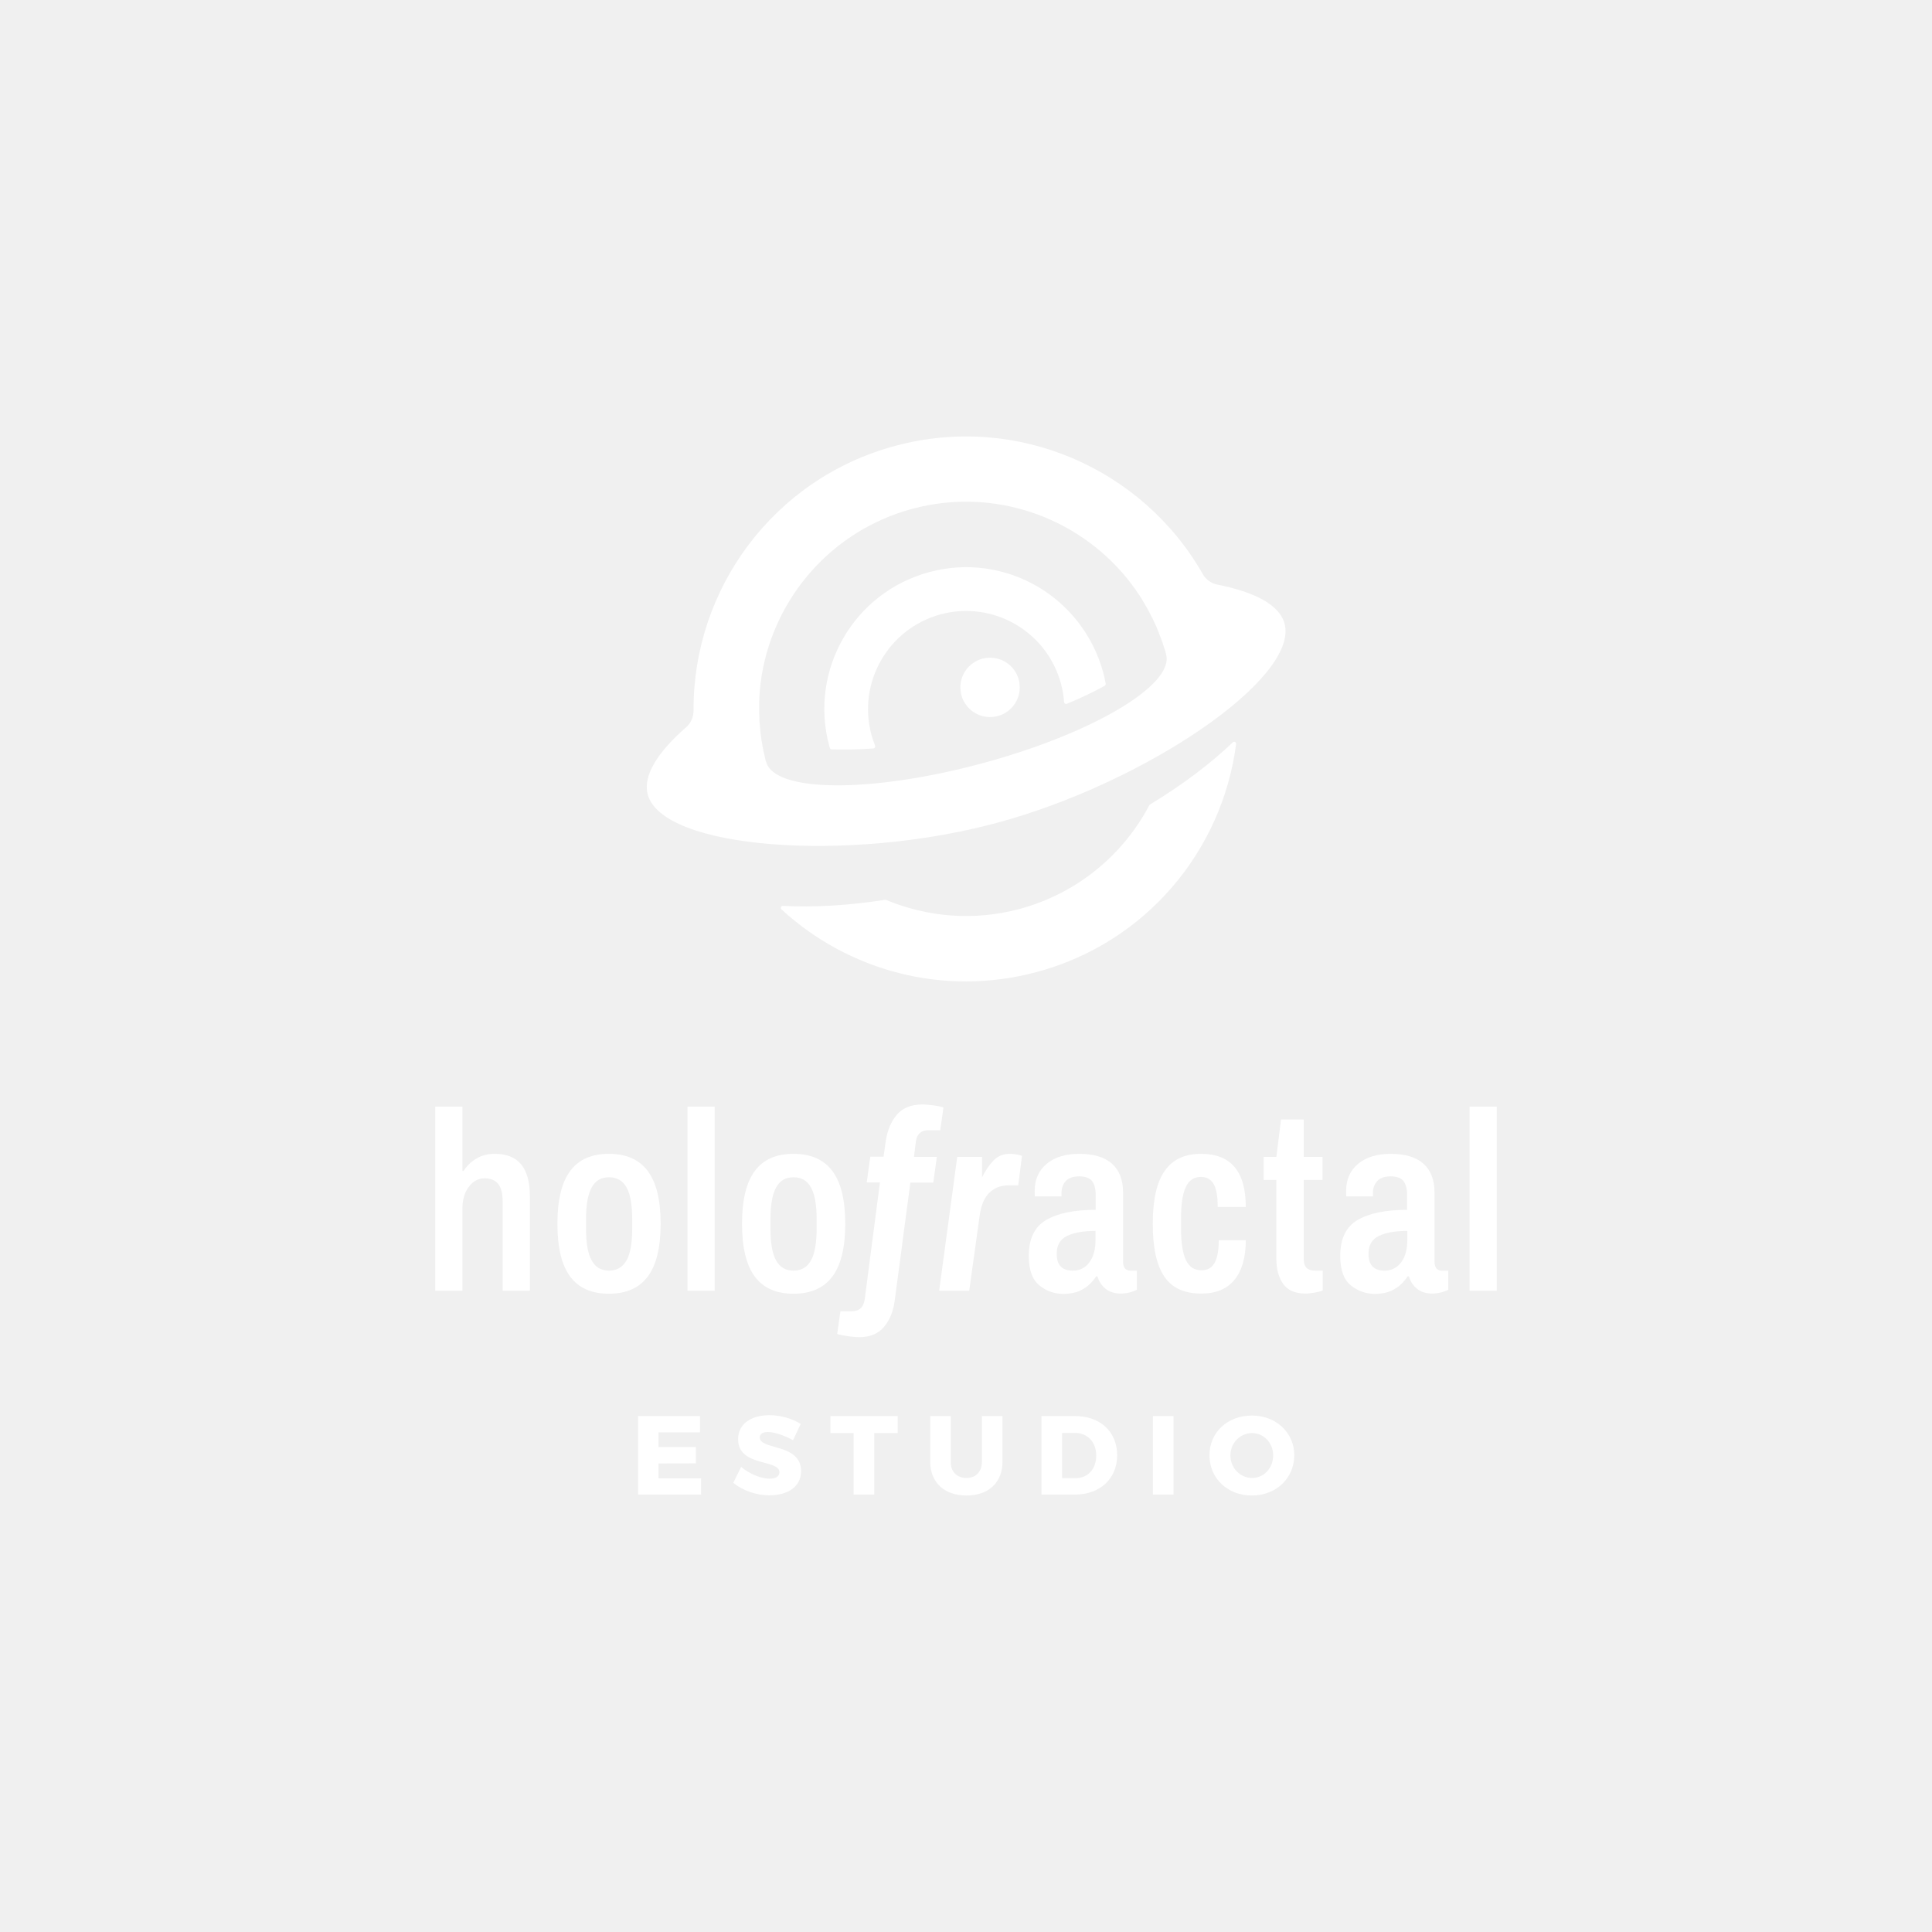
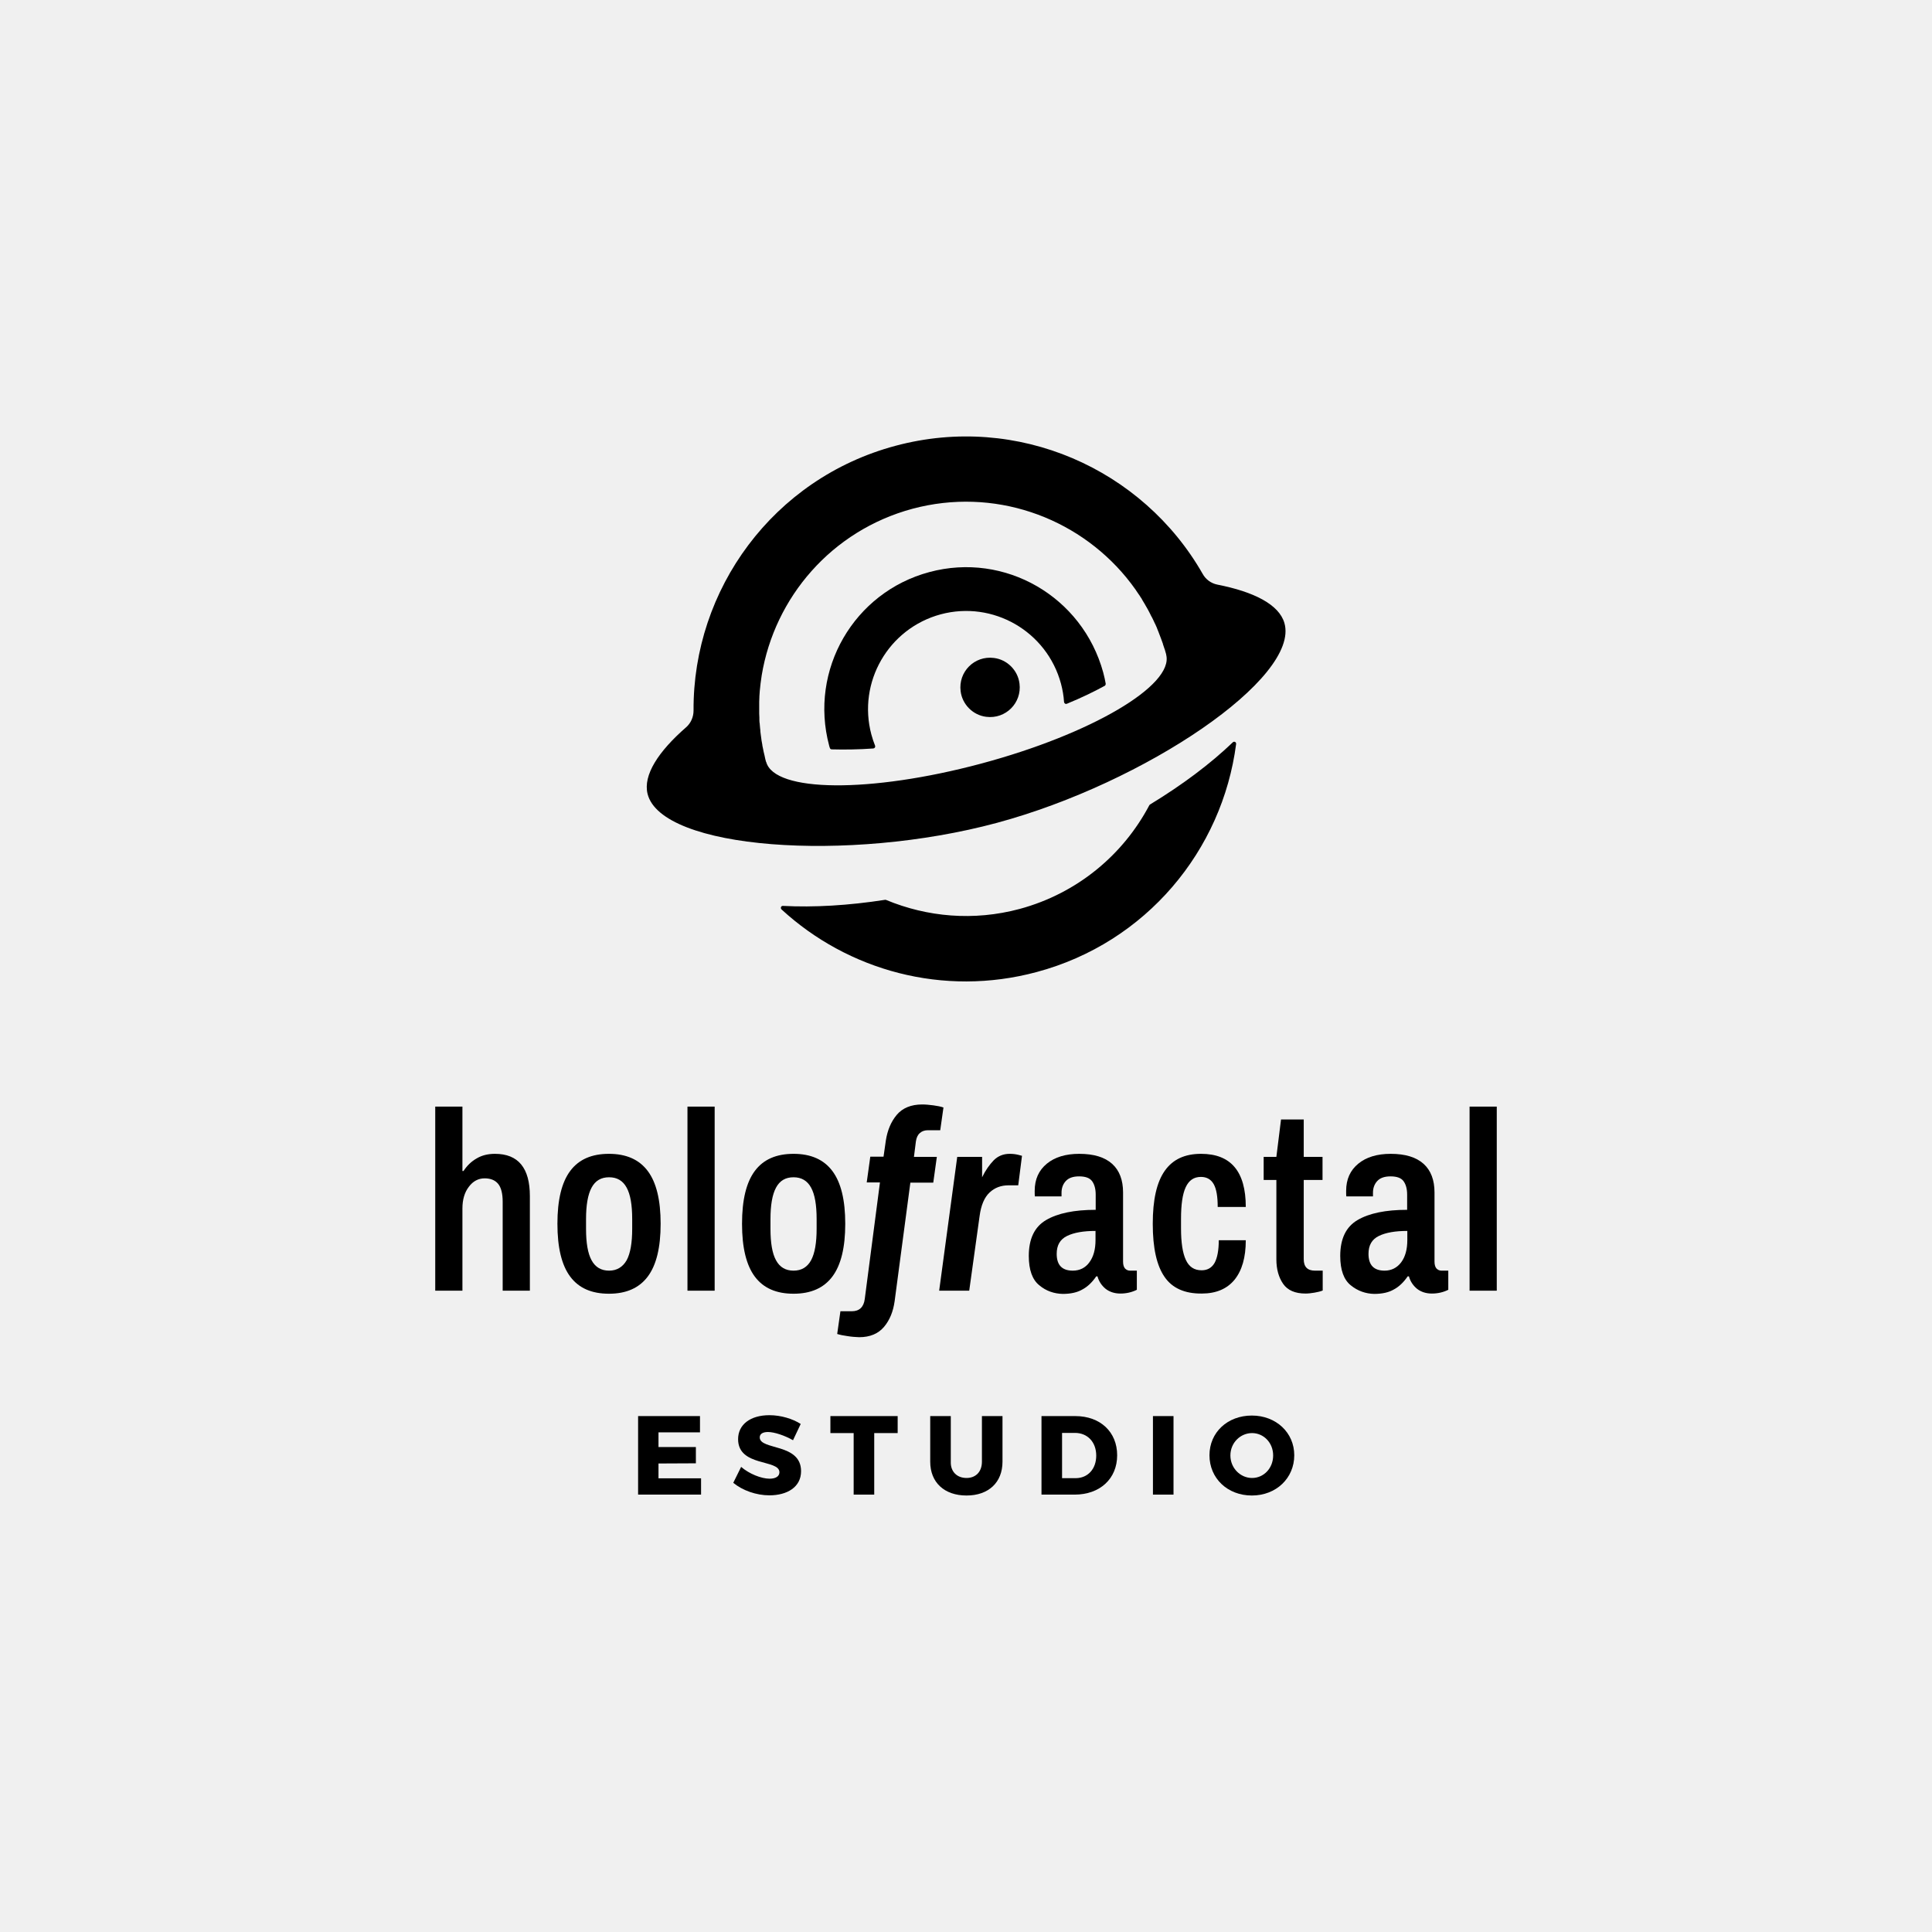
<svg xmlns="http://www.w3.org/2000/svg" version="1.1" id="Layer_1" x="0px" y="0px" viewBox="0 0 1080 1080" style="enable-background:new 0 0 1080 1080;" xml:space="preserve">
-   <style type="text/css">
- 	.st0{fill:#FFFFFF;}
- </style>
  <g id="ico-txt_1_">
    <g id="texto_2_">
      <g>
        <path class="st0" d="M243.3,618.6h15.2v36h0.6c1.9-2.9,4.3-5.3,7.3-7c3-1.8,6.4-2.6,10.3-2.6c13,0,19.5,7.9,19.5,23.6v52.9H281     v-49.7c0-4.7-0.9-8.1-2.6-10.1s-4.2-3-7.5-3c-3.5,0-6.5,1.6-8.8,4.7c-2.4,3.1-3.6,7.2-3.6,12.1v46h-15.2V618.6z" />
        <path class="st0" d="M318.8,713.7c-4.8-6.4-7.2-16.2-7.2-29.6s2.4-23.2,7.2-29.6c4.8-6.4,12-9.5,21.6-9.5     c9.7,0,16.9,3.2,21.7,9.6c4.8,6.4,7.2,16.2,7.2,29.5s-2.4,23.1-7.2,29.5c-4.8,6.4-12,9.6-21.7,9.6     C330.8,723.2,323.6,720.1,318.8,713.7z M350.3,704.5c2.1-3.9,3.1-9.8,3.1-17.6v-5.4c0-7.9-1-13.8-3.1-17.6     c-2.1-3.9-5.4-5.8-9.8-5.8c-4.5,0-7.7,1.9-9.8,5.8c-2.1,3.9-3.1,9.8-3.1,17.6v5.4c0,7.9,1,13.8,3.1,17.6c2.1,3.9,5.4,5.8,9.8,5.8     C344.8,710.3,348.1,708.3,350.3,704.5z" />
        <path class="st0" d="M384.3,618.6h15.2v102.9h-15.2V618.6z" />
        <path class="st0" d="M422,713.7c-4.8-6.4-7.2-16.2-7.2-29.6s2.4-23.2,7.2-29.6c4.8-6.4,12-9.5,21.6-9.5c9.7,0,16.9,3.2,21.7,9.6     c4.8,6.4,7.2,16.2,7.2,29.5s-2.4,23.1-7.2,29.5c-4.8,6.4-12,9.6-21.7,9.6C434,723.2,426.8,720.1,422,713.7z M453.4,704.5     c2.1-3.9,3.1-9.8,3.1-17.6v-5.4c0-7.9-1-13.8-3.1-17.6c-2.1-3.9-5.4-5.8-9.8-5.8c-4.5,0-7.7,1.9-9.8,5.8     c-2.1,3.9-3.1,9.8-3.1,17.6v5.4c0,7.9,1,13.8,3.1,17.6c2.1,3.9,5.4,5.8,9.8,5.8C448.1,710.3,451.3,708.3,453.4,704.5z" />
        <path class="st0" d="M473.8,746.9c-2.3-0.3-4.2-0.7-5.8-1.2l1.8-12.7h6.3c4.3,0,6.7-2.3,7.3-6.8l8.5-65.2h-7.4l2-14.4h7.4     l1.3-9.1c0.9-5.7,2.9-10.5,6.1-14.3s8-5.8,14.2-5.8c1.9,0,4,0.2,6.3,0.5s4.2,0.7,5.6,1.2l-1.8,12.7h-6.8c-1.9,0-3.4,0.5-4.6,1.6     c-1.2,1-1.9,2.6-2.2,4.6l-1.1,8.7h12.8l-2,14.4h-12.8l-8.8,66.3c-0.8,5.7-2.7,10.5-5.9,14.3c-3.2,3.8-7.8,5.8-13.9,5.8     C478.3,747.4,476.1,747.3,473.8,746.9z" />
        <path class="st0" d="M535.1,646.7H549v11.4c1.9-3.9,4.1-7,6.5-9.5c2.4-2.4,5.4-3.6,8.9-3.6c1.8,0,3.3,0.2,4.6,0.5     c1.2,0.3,2,0.5,2.3,0.6l-2.1,16.5h-5.4c-4.2,0-7.7,1.3-10.6,4c-2.9,2.7-4.8,7.1-5.6,13.2l-5.8,41.7h-16.8L535.1,646.7z" />
        <path class="st0" d="M581,718.5c-3.9-3.1-5.9-8.6-5.9-16.4c0-9.6,3.2-16.3,9.7-20.1c6.5-3.8,15.7-5.7,27.7-5.7v-8.5     c0-3.2-0.7-5.7-2-7.5s-3.7-2.7-7.3-2.7c-3.4,0-5.9,0.9-7.5,2.7c-1.6,1.8-2.3,4-2.3,6.5v2h-14.9c-0.1-0.6-0.1-1.6-0.1-3.1     c0-6.5,2.3-11.5,6.8-15.2s10.6-5.5,18.1-5.5c8.2,0,14.3,1.9,18.4,5.6c4.1,3.7,6.1,9.1,6.1,16v38.7c0,1.7,0.4,3,1.1,3.8     c0.8,0.8,1.7,1.2,2.8,1.2h3.8V721c-2.8,1.4-5.9,2.1-9.2,2.1c-3.2,0-6-0.9-8.2-2.6c-2.2-1.8-3.8-4.1-4.6-7h-0.7     c-2.2,3.2-4.7,5.7-7.7,7.3c-2.9,1.7-6.6,2.5-11,2.5C589.3,723.2,584.8,721.7,581,718.5z M609,705.6c2.3-3.1,3.4-7.3,3.4-12.4     v-5.1c-6.7,0-12,0.9-15.9,2.8s-5.8,5.2-5.8,10c0,6.3,3,9.4,9,9.4C603.6,710.3,606.8,708.7,609,705.6z" />
        <path class="st0" d="M651,713.8c-4.4-6.3-6.6-16.2-6.6-29.7c0-13.4,2.2-23.2,6.7-29.6s11.2-9.5,20.3-9.5c16.7,0,25,9.9,25,29.7     h-15.7c0-5.8-0.7-10-2.2-12.7s-3.9-4.1-7.2-4.1c-3.9,0-6.7,1.9-8.5,5.8s-2.6,9.8-2.6,17.6v5.4c0,7.9,0.9,13.8,2.7,17.6     c1.8,3.9,4.7,5.8,8.8,5.8c3.3,0,5.7-1.4,7.3-4.2c1.5-2.8,2.3-7,2.3-12.6h15.1c0,9.6-2.1,16.9-6.3,22.1     c-4.2,5.1-10.3,7.7-18.3,7.7C662.3,723.2,655.3,720.1,651,713.8z" />
        <path class="st0" d="M717.3,717.7c-2.5-3.6-3.8-8.2-3.8-13.7v-44.4h-7.1v-12.9h7.1l2.6-20.9h12.7v20.9h10.5v12.9h-10.5v44.3     c0,4.3,2.1,6.4,6.3,6.4h4.3v11.1c-1.2,0.5-2.8,0.9-4.6,1.2c-1.8,0.3-3.5,0.5-5,0.5C724,723.1,719.8,721.3,717.3,717.7z" />
        <path class="st0" d="M755.1,718.5c-3.9-3.1-5.9-8.6-5.9-16.4c0-9.6,3.2-16.3,9.7-20.1c6.5-3.8,15.7-5.7,27.7-5.7v-8.5     c0-3.2-0.7-5.7-2-7.5s-3.7-2.7-7.3-2.7c-3.4,0-5.9,0.9-7.5,2.7c-1.6,1.8-2.3,4-2.3,6.5v2h-14.9c-0.1-0.6-0.1-1.6-0.1-3.1     c0-6.5,2.3-11.5,6.8-15.2s10.6-5.5,18.1-5.5c8.2,0,14.3,1.9,18.4,5.6c4.1,3.7,6.1,9.1,6.1,16v38.7c0,1.7,0.4,3,1.1,3.8     c0.8,0.8,1.7,1.2,2.8,1.2h3.8V721c-2.8,1.4-5.9,2.1-9.2,2.1c-3.2,0-6-0.9-8.2-2.6c-2.2-1.8-3.8-4.1-4.6-7h-0.7     c-2.2,3.2-4.7,5.7-7.7,7.3c-2.9,1.7-6.6,2.5-11,2.5C763.5,723.2,759,721.7,755.1,718.5z M783.3,705.6c2.3-3.1,3.4-7.3,3.4-12.4     v-5.1c-6.7,0-12,0.9-15.9,2.8s-5.8,5.2-5.8,10c0,6.3,3,9.4,9,9.4C777.8,710.3,781,708.7,783.3,705.6z" />
        <path class="st0" d="M821.5,618.6h15.2v102.9h-15.2V618.6z" />
      </g>
      <g>
        <path class="st0" d="M391.3,791.6v9.1h-23.2v8.2H389v9.1l-20.9,0.1v8.3h23.8v9.1h-35.2v-43.9L391.3,791.6L391.3,791.6z" />
        <path class="st0" d="M429.3,800.5c-2.8,0-4.6,1-4.6,3c0,7.3,23.1,3.1,23.1,18.9c0,9-7.9,13.5-17.7,13.5c-7.3,0-15-2.7-20.2-7     l4.4-8.9c4.5,3.9,11.3,6.6,15.9,6.6c3.4,0,5.5-1.3,5.5-3.6c0-7.4-23.1-2.9-23.1-18.5c0-8.2,6.9-13.4,17.5-13.4     c6.4,0,13,2,17.5,4.9l-4.3,9.1C438.8,802.5,432.9,800.5,429.3,800.5z" />
        <path class="st0" d="M501.8,791.6v9.5h-13.1v34.4h-11.5v-34.4h-13v-9.5H501.8z" />
        <path class="st0" d="M540.3,826.2c5.1,0,8.6-3.4,8.6-9.1v-25.5h11.5v25.5c0,11.6-7.8,18.9-20.1,18.9c-12.4,0-20.3-7.3-20.3-18.9     v-25.5h11.5v25.5C531.3,822.7,535,826.2,540.3,826.2z" />
        <path class="st0" d="M624.5,813.5c0,13.1-9.6,22-23.8,22h-18.5v-43.9h18.9C615.1,791.6,624.5,800.5,624.5,813.5z M612.8,813.7     c0-7.6-4.9-12.7-11.9-12.7h-7.2v25.3h7.8C608.1,826.2,612.8,821.2,612.8,813.7z" />
        <path class="st0" d="M656,791.6v43.9h-11.5v-43.9H656z" />
        <path class="st0" d="M723.5,813.5c0,12.8-10.1,22.5-23.7,22.5c-13.6,0-23.7-9.6-23.7-22.5c0-12.8,10.1-22.2,23.7-22.2     C713.3,791.3,723.5,800.8,723.5,813.5z M687.8,813.6c0,7.1,5.6,12.6,12.1,12.6c6.6,0,11.8-5.5,11.8-12.6s-5.3-12.5-11.8-12.5     S687.8,806.5,687.8,813.6z" />
      </g>
    </g>
    <g id="icono_2_">
      <path class="st0" d="M519.5,319.8c-42.2,11.3-67.3,54.7-56,97c0.1,0.4,0.2,0.8,0.4,1.3c0.1,0.5,0.6,0.8,1,0.8    c7.1,0.2,15,0.1,23.3-0.5c0.8-0.1,1.2-0.8,1-1.5c-0.8-2-1.5-4.1-2.1-6.3c-7.8-29.2,9.5-59.3,38.8-67.2    c29.2-7.8,59.3,9.5,67.2,38.8c0.9,3.4,1.5,6.8,1.7,10.2c0.1,0.8,0.8,1.3,1.6,1c7.8-3.2,14.9-6.6,21.1-10c0.4-0.2,0.6-0.7,0.6-1.2    c-0.4-2.1-0.8-4.2-1.4-6.3C605.1,333.5,561.8,308.4,519.5,319.8z" />
      <path class="st0" d="M555.6,367.8c-10.9-1.4-20,7.8-18.6,18.6c0.9,7.4,6.9,13.4,14.3,14.3c10.9,1.4,20-7.8,18.6-18.6    C569,374.7,563,368.7,555.6,367.8z" />
      <path class="st0" d="M718,348.3c-3-10.4-17.1-17.5-37.5-21.5c-3.5-0.7-6.5-2.9-8.2-6c-33.5-58.7-103.4-89.9-171.7-71.6    c-68.4,18.3-113.3,80.3-112.9,148c0,3.6-1.5,7-4.1,9.3c-15.6,13.6-24.2,26.8-21.6,37.3c7.7,30.9,111.9,38.6,195.2,16.2    C640.3,437.6,726.8,378.8,718,348.3z M548.3,426.9c-61.7,16.5-115.4,16.1-120-1l0,0h-0.1c0,0,0,0,0-0.1c-0.3-1-0.5-1.9-0.7-2.9    c0-0.2-0.1-0.3-0.1-0.5c-0.2-0.8-0.4-1.7-0.6-2.5c0-0.2-0.1-0.4-0.1-0.6c-0.2-0.8-0.3-1.6-0.5-2.4c0-0.3-0.1-0.5-0.1-0.8    c-0.1-0.7-0.3-1.5-0.4-2.2c0-0.3-0.1-0.5-0.1-0.8c-0.1-0.7-0.2-1.5-0.3-2.2c0-0.3-0.1-0.6-0.1-0.8c-0.1-0.7-0.2-1.4-0.2-2.2    c0-0.3-0.1-0.6-0.1-0.8c-0.1-0.7-0.1-1.5-0.2-2.2c0-0.3,0-0.5-0.1-0.8c-0.1-0.7-0.1-1.5-0.1-2.2c0-0.3,0-0.5,0-0.8    c0-0.7-0.1-1.5-0.1-2.2c0-0.2,0-0.5,0-0.7c0-0.8,0-1.5,0-2.3c0-0.2,0-0.4,0-0.7c0-0.8,0-1.6,0-2.4c0-0.2,0-0.4,0-0.5    c0-0.9,0.1-1.7,0.1-2.6c0-0.1,0-0.2,0-0.4c0.1-0.9,0.1-1.9,0.2-2.8v-0.1c0.3-3,0.6-5.9,1.1-8.9l0,0c7.2-43.5,39-80.9,84.3-93.1    c45.3-12.1,91.5,4.4,119.5,38.4l0,0c1.9,2.3,3.7,4.7,5.4,7.1c0,0.1,0.1,0.1,0.1,0.2c0.5,0.7,1,1.5,1.5,2.2    c0.1,0.1,0.2,0.3,0.3,0.4c0.4,0.7,0.9,1.4,1.3,2c0.1,0.2,0.2,0.4,0.3,0.6c0.4,0.6,0.8,1.3,1.2,2c0.1,0.2,0.3,0.4,0.4,0.7    c0.4,0.6,0.7,1.3,1.1,1.9c0.1,0.2,0.3,0.5,0.4,0.7c0.3,0.6,0.7,1.3,1,1.9c0.1,0.3,0.3,0.5,0.4,0.8c0.3,0.6,0.6,1.3,1,1.9    c0.1,0.3,0.3,0.5,0.4,0.8c0.3,0.6,0.6,1.3,0.9,1.9c0.1,0.3,0.2,0.5,0.4,0.8c0.3,0.7,0.6,1.3,0.9,2c0.1,0.3,0.2,0.5,0.3,0.8    c0.3,0.7,0.5,1.3,0.8,2c0.1,0.3,0.2,0.5,0.3,0.8c0.3,0.7,0.5,1.4,0.8,2.1c0.1,0.3,0.2,0.5,0.3,0.8c0.3,0.7,0.5,1.5,0.8,2.2    c0.1,0.2,0.2,0.5,0.2,0.7c0.3,0.8,0.5,1.6,0.8,2.4c0.1,0.2,0.1,0.4,0.2,0.5c0.3,0.9,0.5,1.9,0.8,2.8c0,0.1,0,0.1,0,0.2l0,0    C656.3,383.1,610,410.4,548.3,426.9z" />
      <path class="st0" d="M570,508.1c-25.7,6.9-51.7,4.5-74.6-5c-0.2-0.1-0.4-0.1-0.6-0.1c-20.6,3.2-39.9,4.3-57.1,3.4    c-1.1-0.1-1.6,1.2-0.8,2c37.1,34.1,90.3,49,142.5,35C640.8,527,683.3,475.3,691,415.9c0.1-1.1-1.1-1.7-1.9-0.9    c-12.4,11.9-28.1,23.7-46.2,34.7c-0.2,0.1-0.3,0.3-0.4,0.4C628,477.6,602.5,499.3,570,508.1z" />
    </g>
  </g>
</svg>
